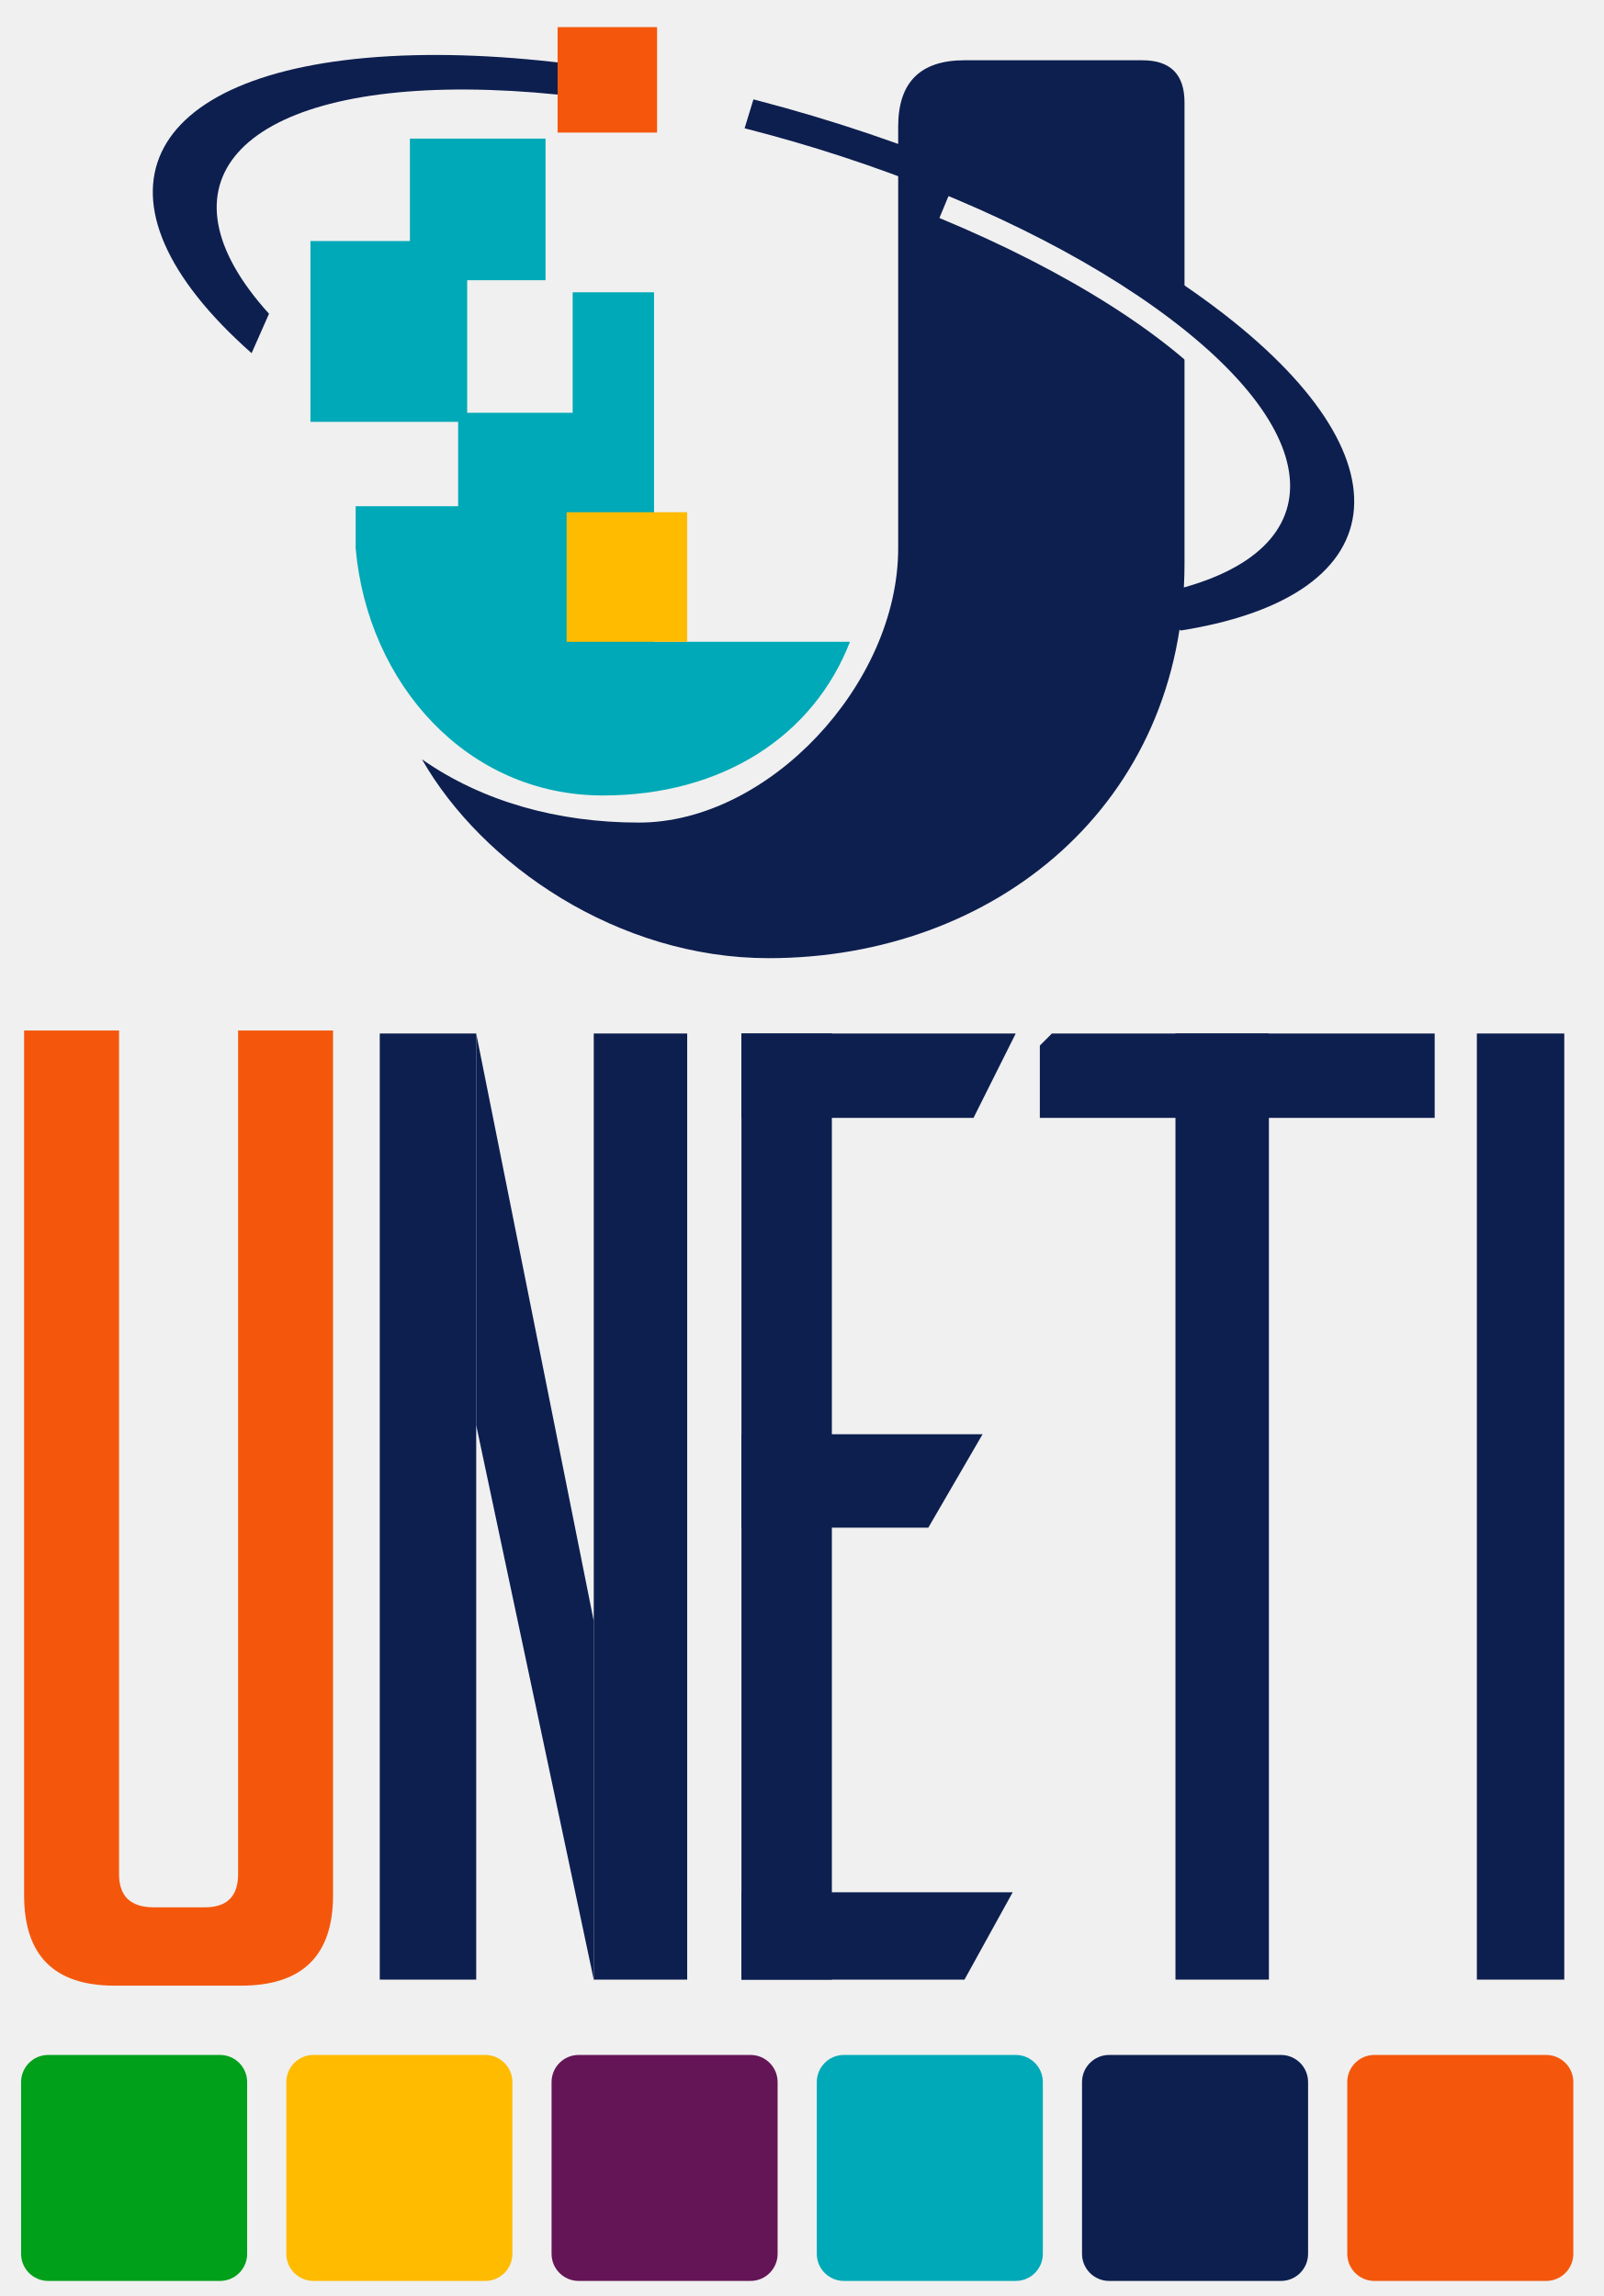
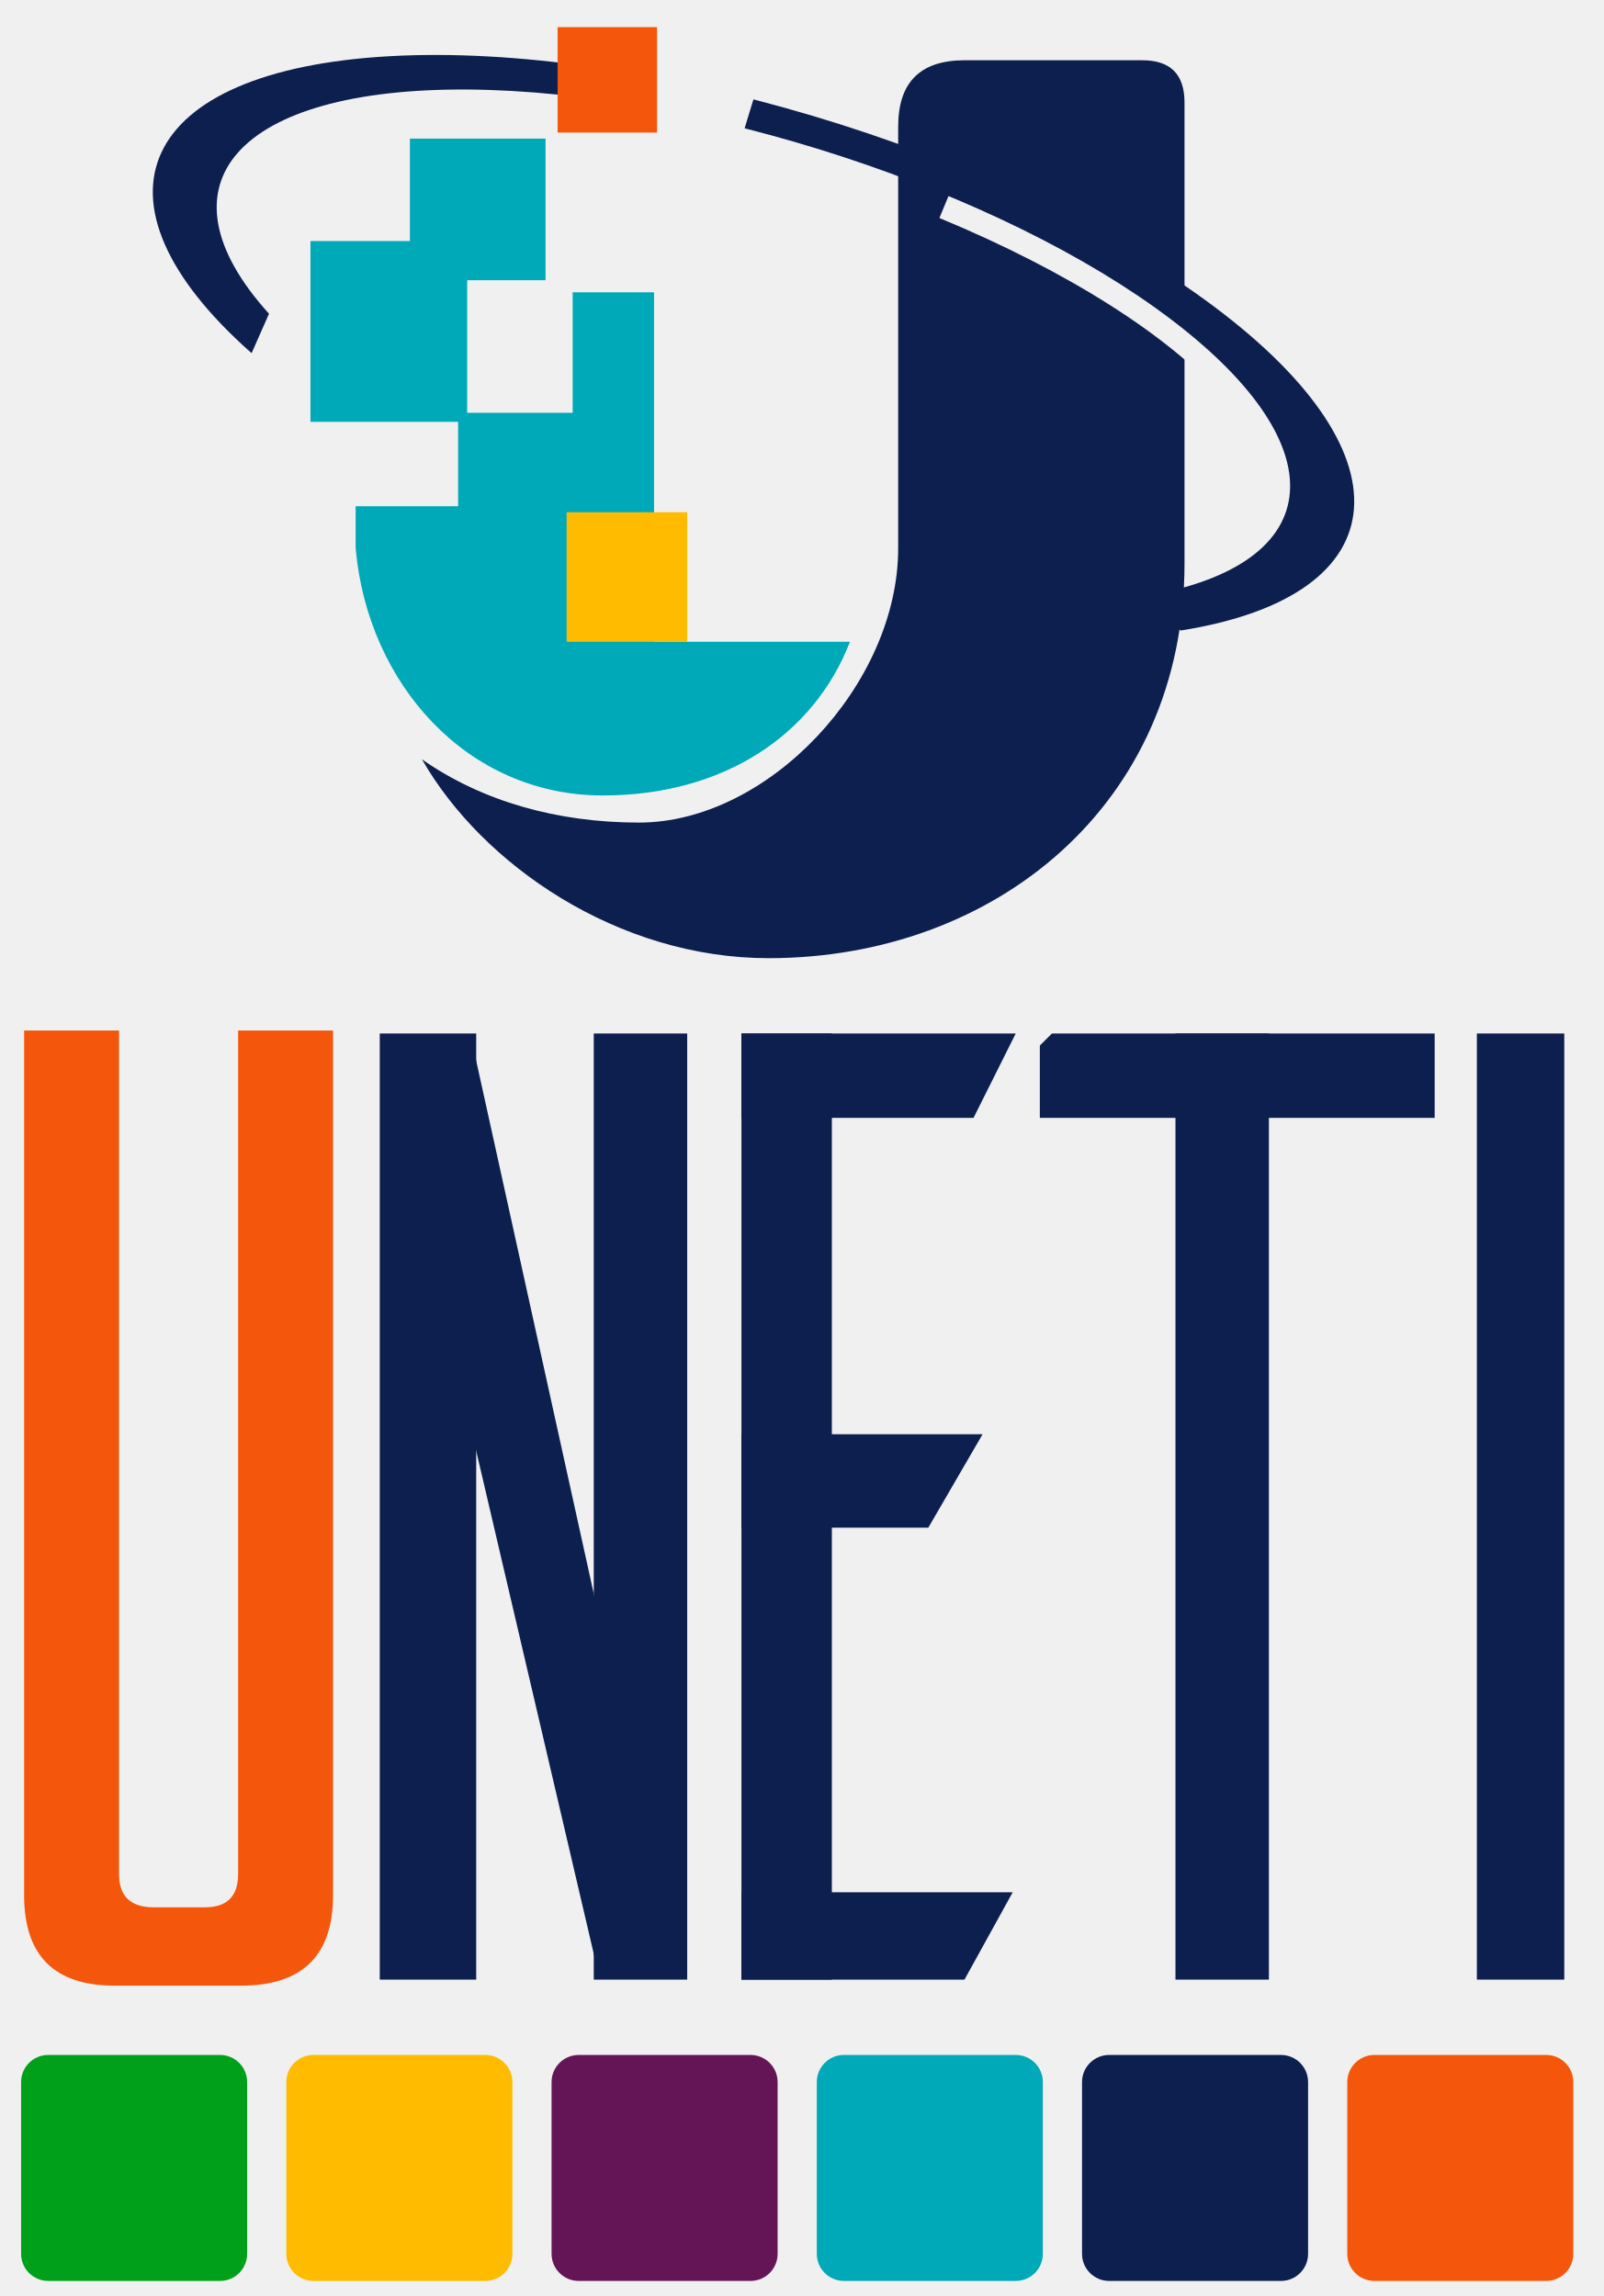
<svg xmlns="http://www.w3.org/2000/svg" viewBox="200 18 532 762" role="img" aria-labelledby="uneti-logo-title">
  <style>
    .ink { fill: #0d1f4f; }
    @media (prefers-color-scheme: dark) {
      .ink { fill: #ffffff; }
    }
  </style>
  <defs>
    <path id="uneti-j" d="M520 38 H579 Q593 38 593 52 V205 C593 285 530 336 455 336 C405 336 360 305 340 270 C360 284 385 291 412 291 C455 291 498 245 498 200 V60 Q498 38 520 38 Z" />
    <clipPath id="uneti-lower">
      <rect x="480" y="150" width="220" height="220" />
    </clipPath>
    <mask id="uneti-ring-mask" maskUnits="userSpaceOnUse" x="200" y="0" width="540" height="400">
      <rect x="200" y="0" width="540" height="400" fill="#fff" />
      <rect x="377" y="19" width="49" height="51" fill="#000" />
      <g clip-path="url(#uneti-lower)">
        <use href="#uneti-j" fill="#000" stroke="#000" stroke-width="16" />
      </g>
    </mask>
    <mask id="uneti-j-mask" maskUnits="userSpaceOnUse" x="200" y="0" width="540" height="400">
      <rect x="200" y="0" width="540" height="400" fill="#fff" />
      <path transform="rotate(17 450 133)" d="M496.9 70.2 A181 65 0 0 1 606.7 100.5" fill="none" stroke="#000" stroke-width="8" />
    </mask>
  </defs>
  <path class="ink" mask="url(#uneti-ring-mask)" transform="rotate(17 450 133)" d="M291.4 183.8 A207 79 0 1 1 613.1 181.7 L595.8 175.5 A185 69 0 1 0 293.1 169.6 Z" />
  <g fill="#00a9b7">
    <rect x="336" y="64" width="45" height="47" />
    <rect x="303" y="98" width="52" height="60" />
    <path d="M318 186 H352 V155 H390 V115 H417 V231 H482 C470 262 440 282 400 282 C355 282 322 245 318 200 Z" />
  </g>
  <rect x="385" y="27" width="33" height="35" fill="#f4570c" />
  <rect x="388" y="188" width="40" height="43" fill="#ffbb00" />
  <use href="#uneti-j" class="ink" mask="url(#uneti-j-mask)" />
  <path fill="#f4570c" d="M208 360 H239.5 V640 Q239.5 651 251 651 H268 Q279 651 279 640 V360 H310.5 V647 Q310.5 677 280 677 H238 Q208 677 208 647 Z" />
  <g class="ink">
    <rect x="326" y="361" width="32" height="314" />
    <rect x="397" y="361" width="31" height="314" />
-     <polygon points="358,361 397,556 397,675 358,491" />
+     <polygon points="356,361 399,556 399,675 356,491" />
    <rect x="446" y="361" width="30" height="314" />
    <polygon points="446,361 537,361 523,389 446,389" />
    <polygon points="446,494 526,494 508,525 446,525" />
    <polygon points="446,646 536,646 520,675 446,675" />
    <polygon points="549,361 676,361 676,389 545,389 545,365" />
    <rect x="590" y="361" width="31" height="314" />
    <rect x="690" y="361" width="29" height="314" />
  </g>
  <rect x="207" y="700" width="75" height="75" rx="9" fill="#00a01a" />
  <rect x="295" y="700" width="75" height="75" rx="9" fill="#ffbb00" />
  <rect x="383" y="700" width="75" height="75" rx="9" fill="#641556" />
  <rect x="471" y="700" width="75" height="75" rx="9" fill="#00a9b7" />
  <rect x="559" y="700" width="75" height="75" rx="9" class="ink" />
  <rect x="647" y="700" width="75" height="75" rx="9" fill="#f4570c" />
</svg>
